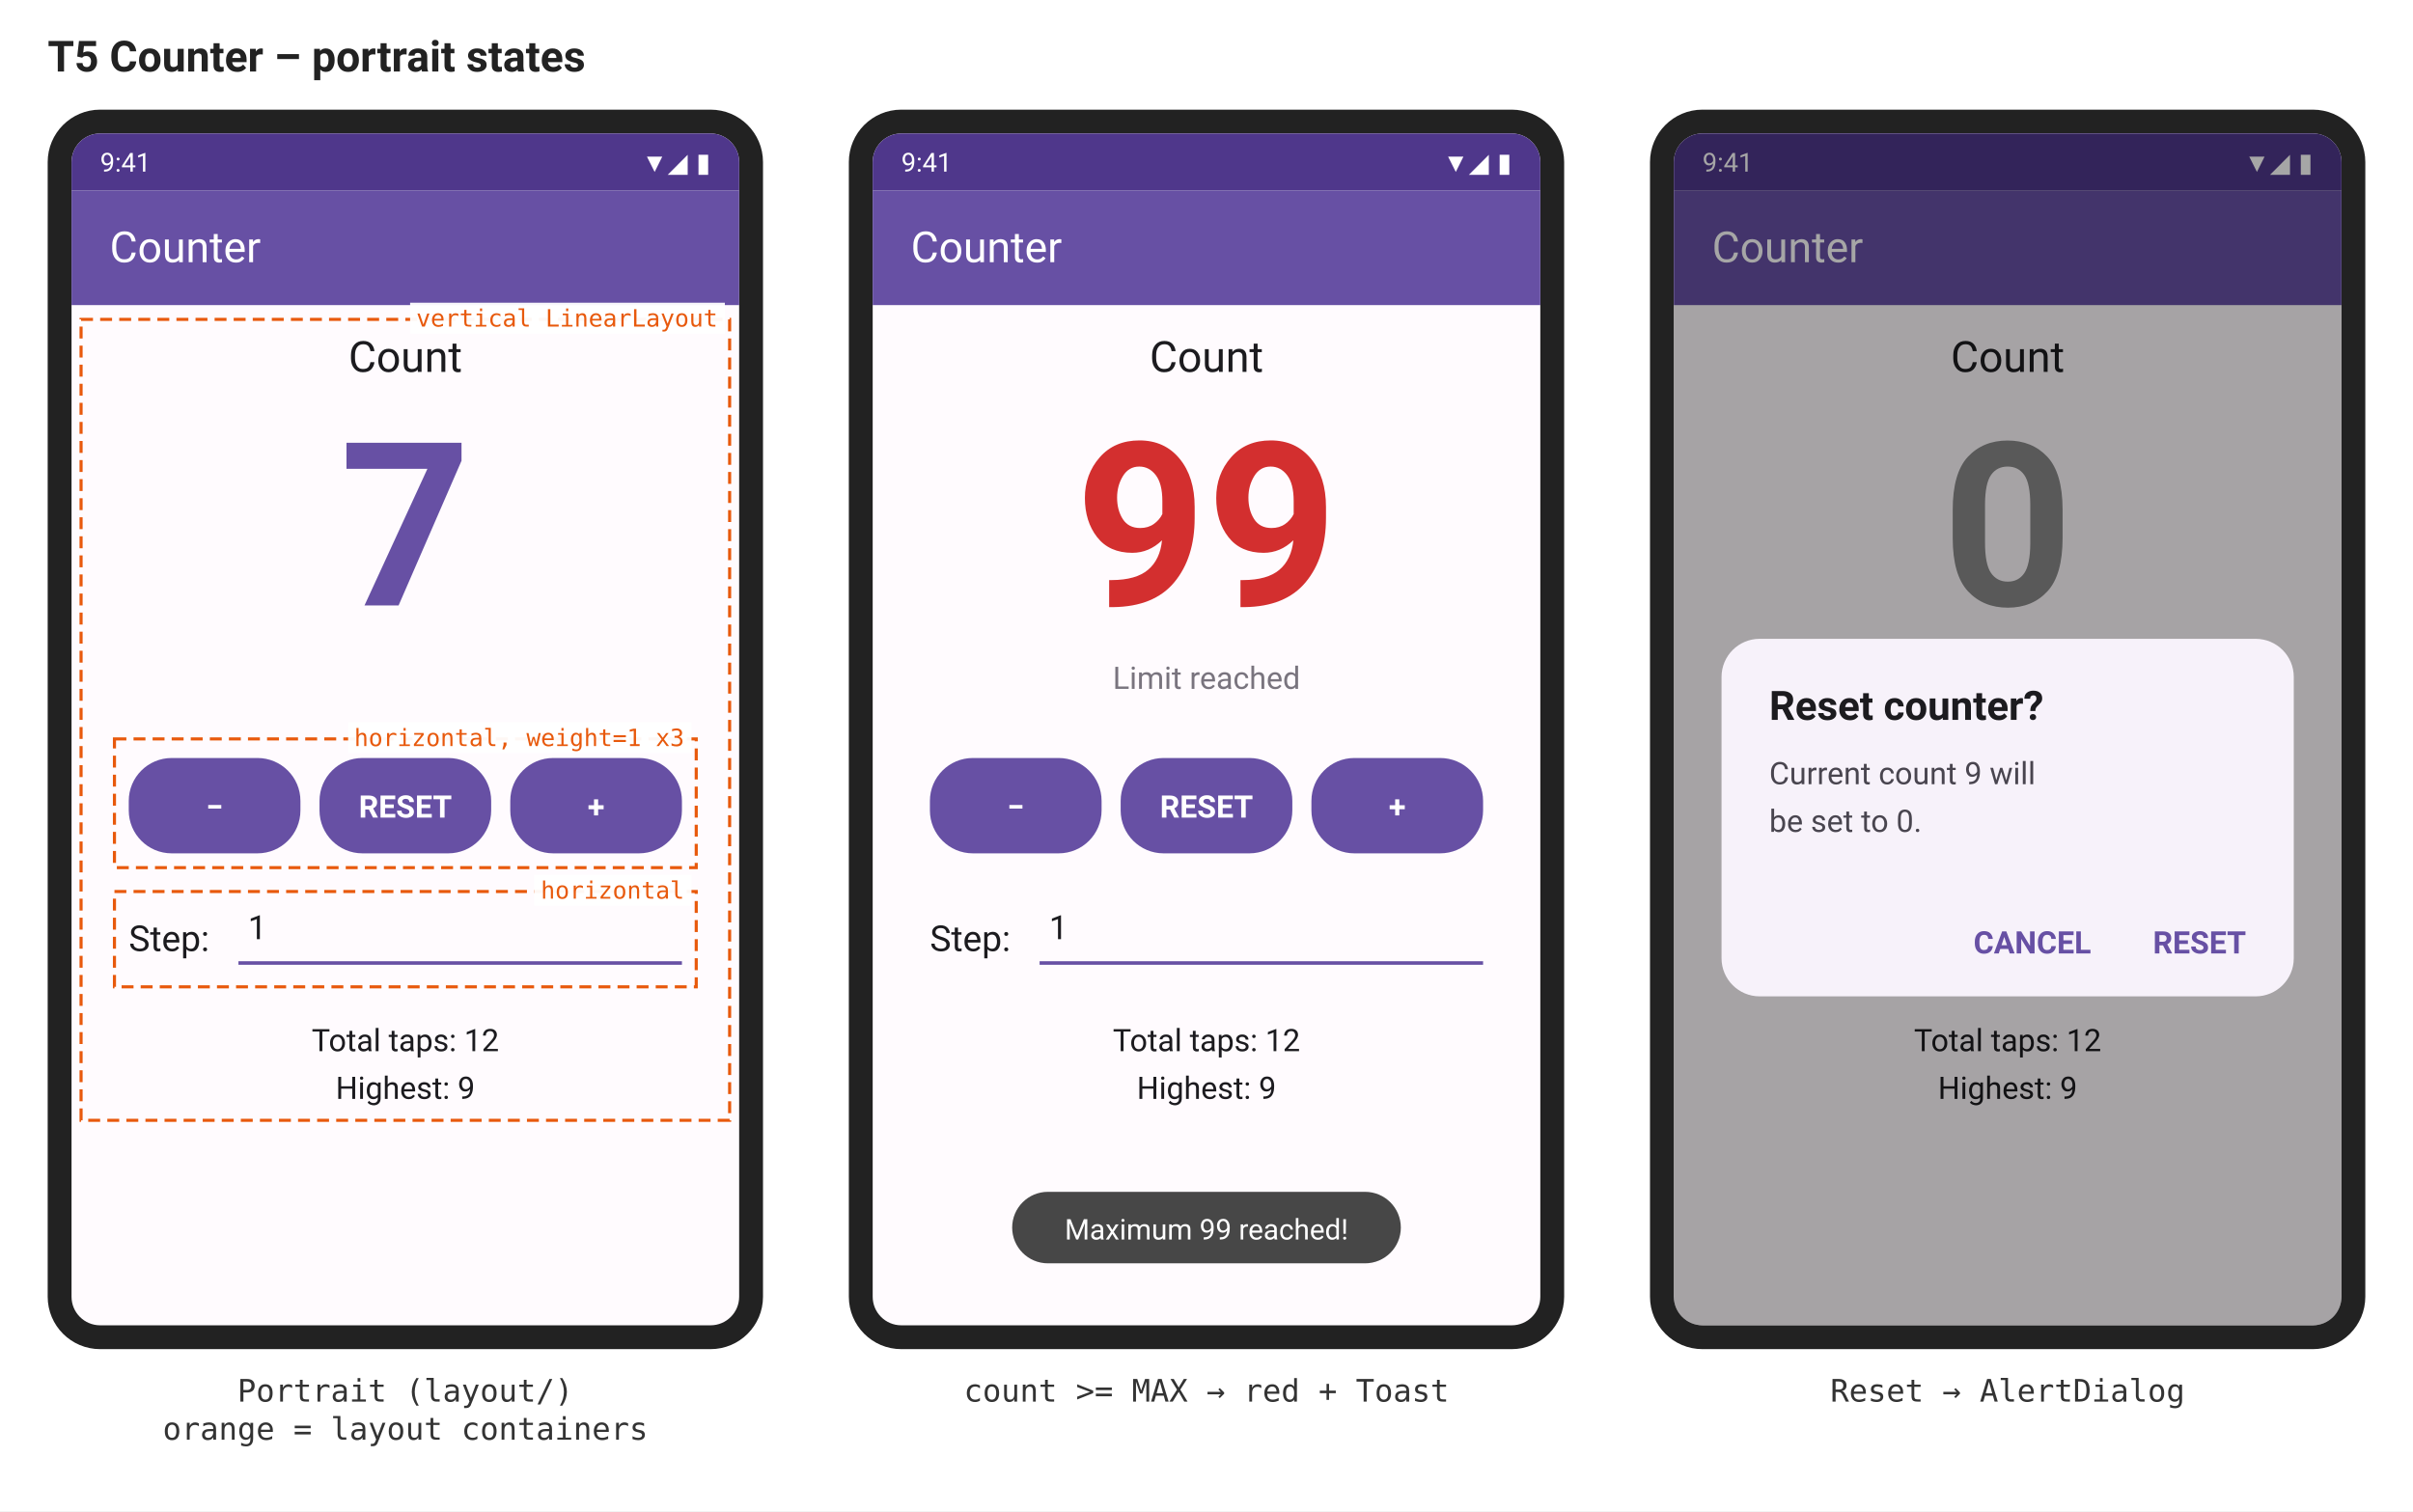
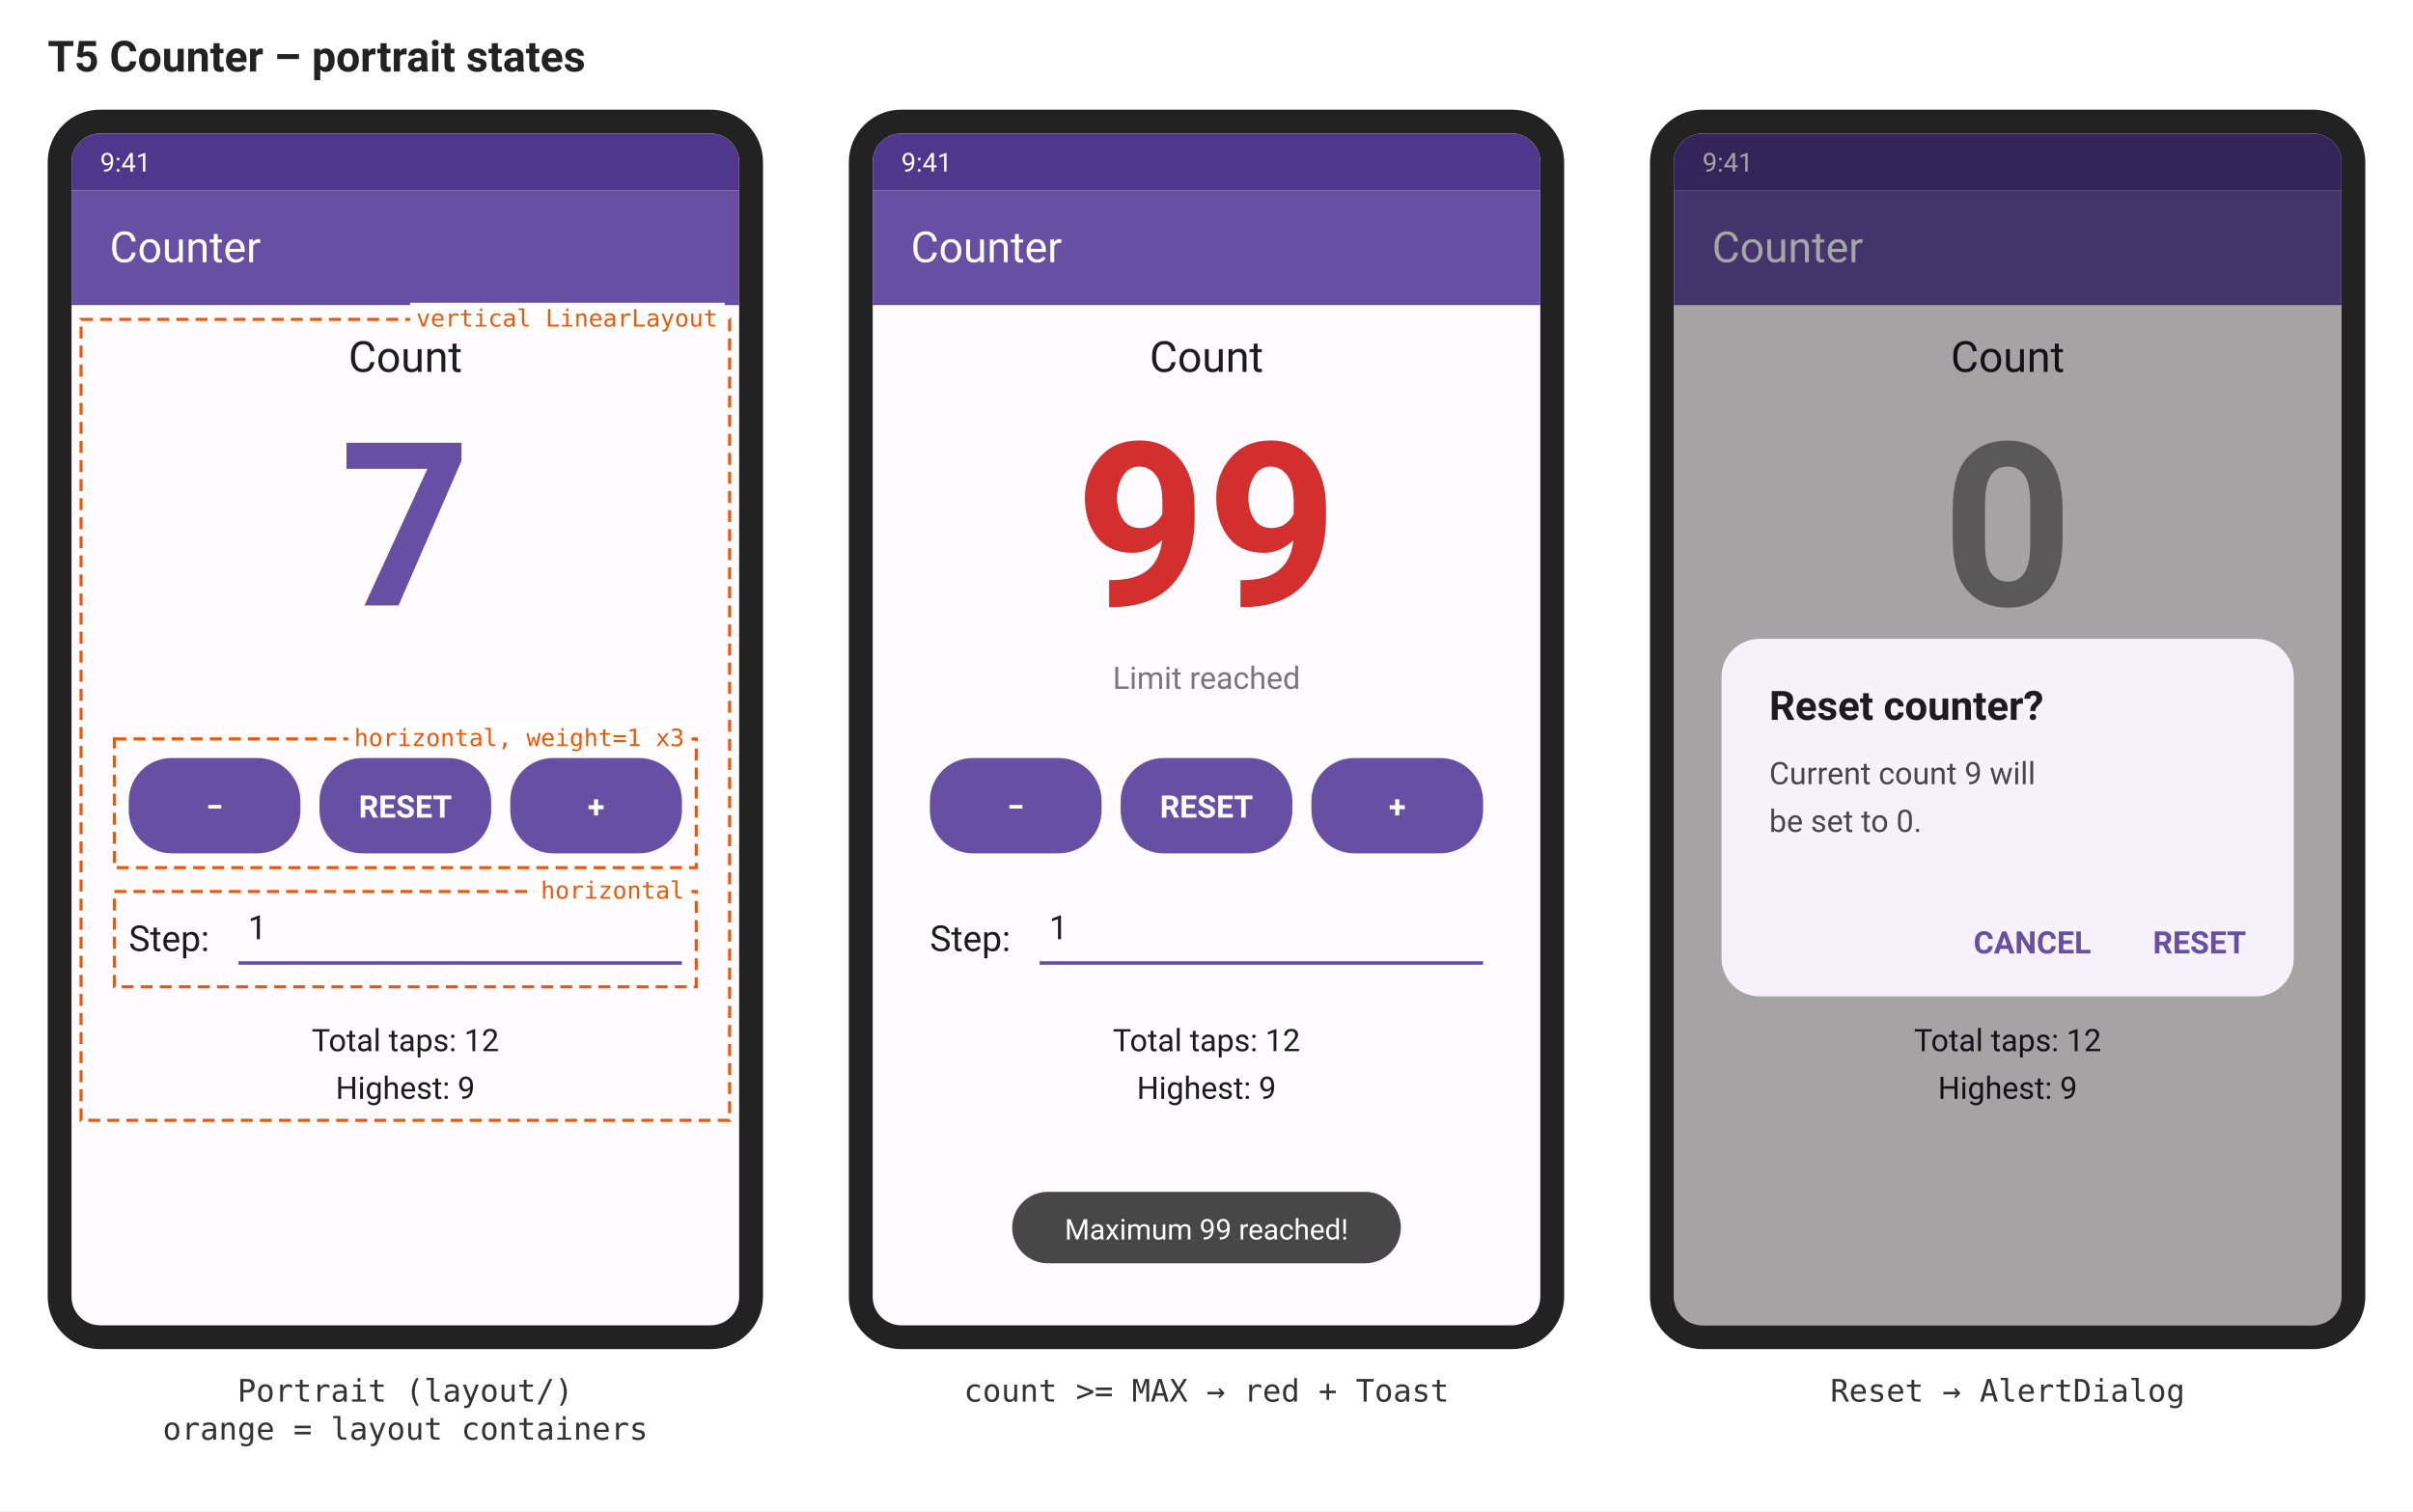
<svg xmlns="http://www.w3.org/2000/svg" width="1012" height="634" viewBox="0 0 1012 634" font-family="Roboto, Arial, sans-serif">
  <defs>
    <marker id="ah" markerWidth="8" markerHeight="8" refX="4" refY="4" orient="auto-start-reverse">
      <path d="M0,0 L8,4 L0,8 z" fill="#E8590C" />
    </marker>
  </defs>
  <rect width="1012" height="634" fill="#FFFFFF" />
  <text x="20" y="30" font-size="18" font-weight="bold" fill="#222">T5 Counter – portrait states</text>
  <g transform="translate(20,46)">
    <rect x="0" y="0" width="300" height="520" rx="22" fill="#222" />
    <g transform="translate(10,10)">
      <rect width="280" height="500" rx="12" fill="#FFFBFE" stroke="none" />
-       <clipPath id="c140119845193824">
+       <clipPath id="c139818624736416">
        <rect width="280" height="500" rx="12" />
      </clipPath>
-       <g clip-path="url(#c140119845193824)">
+       <g clip-path="url(#c139818624736416)">
        <rect width="280" height="24" fill="#4F378B" />
        <text x="12" y="16" font-size="11" fill="#fff">9:41</text>
-         <text x="268" y="16" font-size="11" fill="#fff" text-anchor="end">▼◢ ▮</text>
        <rect y="24" width="280" height="48" fill="#6750A4" />
        <text x="16" y="54" font-size="18" fill="#fff">Counter</text>
        <g transform="translate(0,72)">
          <text x="140" y="28" font-size="18" fill="#1C1B1F" text-anchor="middle">Count</text>
          <text x="140" y="126" font-size="96" fill="#6750A4" text-anchor="middle" font-weight="bold">7</text>
          <text x="140" y="161" font-size="13" fill="#79747E" text-anchor="middle" />
          <rect x="24" y="190" width="72" height="40" rx="18" fill="#6750A4" />
          <text x="60.0" y="215.0" font-size="13" fill="#FFFFFF" text-anchor="middle" font-weight="bold">−</text>
          <rect x="104" y="190" width="72" height="40" rx="18" fill="#6750A4" />
          <text x="140.0" y="215.0" font-size="13" fill="#FFFFFF" text-anchor="middle" font-weight="bold">RESET</text>
          <rect x="184" y="190" width="72" height="40" rx="18" fill="#6750A4" />
          <text x="220.0" y="215.0" font-size="13" fill="#FFFFFF" text-anchor="middle" font-weight="bold">+</text>
          <text x="24" y="271" font-size="15" fill="#1C1B1F" text-anchor="start">Step:</text>
          <text x="74" y="266" font-size="14" fill="#1C1B1F">1</text>
          <line x1="70" y1="276" x2="256" y2="276" stroke="#6750A4" stroke-width="1.5" />
          <text x="140" y="313" font-size="13" fill="#1C1B1F" text-anchor="middle">Total taps: 12</text>
          <text x="140" y="333" font-size="13" fill="#1C1B1F" text-anchor="middle">Highest: 9</text>
          <rect x="4" y="6" width="272" height="336" fill="none" stroke="#E8590C" stroke-dasharray="5,3" stroke-width="1.3" />
          <rect x="142" y="-1" width="132" height="13" fill="#FFFFFF" opacity=".95" />
          <text x="271" y="9" font-size="10" fill="#E8590C" text-anchor="end" font-family="monospace">vertical LinearLayout</text>
          <rect x="18" y="182" width="244" height="54" fill="none" stroke="#E8590C" stroke-dasharray="5,3" stroke-width="1.3" />
          <rect x="116" y="175" width="144" height="13" fill="#FFFFFF" opacity=".95" />
          <text x="257" y="185" font-size="10" fill="#E8590C" text-anchor="end" font-family="monospace">horizontal, weight=1 x3</text>
          <rect x="18" y="246" width="244" height="40" fill="none" stroke="#E8590C" stroke-dasharray="5,3" stroke-width="1.3" />
          <rect x="194" y="239" width="66" height="13" fill="#FFFFFF" opacity=".95" />
          <text x="257" y="249" font-size="10" fill="#E8590C" text-anchor="end" font-family="monospace">horizontal</text>
        </g>
      </g>
    </g>
  </g>
  <text x="170.0" y="588" font-size="13" fill="#333" text-anchor="middle" font-family="monospace">Portrait (layout/)</text>
  <text x="170.0" y="604" font-size="13" fill="#333" text-anchor="middle" font-family="monospace">orange = layout containers</text>
  <g transform="translate(356,46)">
    <rect x="0" y="0" width="300" height="520" rx="22" fill="#222" />
    <g transform="translate(10,10)">
      <rect width="280" height="500" rx="12" fill="#FFFBFE" stroke="none" />
-       <clipPath id="c140119845207888">
+       <clipPath id="c139818623764480">
        <rect width="280" height="500" rx="12" />
      </clipPath>
-       <g clip-path="url(#c140119845207888)">
+       <g clip-path="url(#c139818623764480)">
        <rect width="280" height="24" fill="#4F378B" />
        <text x="12" y="16" font-size="11" fill="#fff">9:41</text>
-         <text x="268" y="16" font-size="11" fill="#fff" text-anchor="end">▼◢ ▮</text>
        <rect y="24" width="280" height="48" fill="#6750A4" />
        <text x="16" y="54" font-size="18" fill="#fff">Counter</text>
        <g transform="translate(0,72)">
          <text x="140" y="28" font-size="18" fill="#1C1B1F" text-anchor="middle">Count</text>
          <text x="140" y="126" font-size="96" fill="#D32F2F" text-anchor="middle" font-weight="bold">99</text>
          <text x="140" y="161" font-size="13" fill="#79747E" text-anchor="middle">Limit reached</text>
          <rect x="24" y="190" width="72" height="40" rx="18" fill="#6750A4" />
          <text x="60.0" y="215.0" font-size="13" fill="#FFFFFF" text-anchor="middle" font-weight="bold">−</text>
          <rect x="104" y="190" width="72" height="40" rx="18" fill="#6750A4" />
          <text x="140.0" y="215.0" font-size="13" fill="#FFFFFF" text-anchor="middle" font-weight="bold">RESET</text>
          <rect x="184" y="190" width="72" height="40" rx="18" fill="#6750A4" />
          <text x="220.0" y="215.0" font-size="13" fill="#FFFFFF" text-anchor="middle" font-weight="bold">+</text>
          <text x="24" y="271" font-size="15" fill="#1C1B1F" text-anchor="start">Step:</text>
          <text x="74" y="266" font-size="14" fill="#1C1B1F">1</text>
          <line x1="70" y1="276" x2="256" y2="276" stroke="#6750A4" stroke-width="1.5" />
          <text x="140" y="313" font-size="13" fill="#1C1B1F" text-anchor="middle">Total taps: 12</text>
          <text x="140" y="333" font-size="13" fill="#1C1B1F" text-anchor="middle">Highest: 9</text>
          <rect x="58.5" y="372" width="163" height="30" rx="15" fill="#333" opacity=".9" />
          <text x="140.0" y="392" font-size="12" fill="#fff" text-anchor="middle">Maximum 99 reached!</text>
        </g>
      </g>
    </g>
  </g>
  <text x="506.0" y="588" font-size="13" fill="#333" text-anchor="middle" font-family="monospace">count &gt;= MAX → red + Toast</text>
  <g transform="translate(692,46)">
    <rect x="0" y="0" width="300" height="520" rx="22" fill="#222" />
    <g transform="translate(10,10)">
      <rect width="280" height="500" rx="12" fill="#FFFBFE" stroke="none" />
-       <clipPath id="c140119845193920">
+       <clipPath id="c139818623764528">
        <rect width="280" height="500" rx="12" />
      </clipPath>
-       <g clip-path="url(#c140119845193920)">
+       <g clip-path="url(#c139818623764528)">
        <rect width="280" height="24" fill="#4F378B" />
        <text x="12" y="16" font-size="11" fill="#fff">9:41</text>
-         <text x="268" y="16" font-size="11" fill="#fff" text-anchor="end">▼◢ ▮</text>
        <rect y="24" width="280" height="48" fill="#6750A4" />
        <text x="16" y="54" font-size="18" fill="#fff">Counter</text>
        <g transform="translate(0,72)">
          <text x="140" y="28" font-size="18" fill="#1C1B1F" text-anchor="middle">Count</text>
          <text x="140" y="126" font-size="96" fill="#888" text-anchor="middle" font-weight="bold">0</text>
          <text x="140" y="161" font-size="13" fill="#79747E" text-anchor="middle">Tap + to count</text>
          <rect x="24" y="190" width="72" height="40" rx="18" fill="#6750A4" />
          <text x="60.0" y="215.0" font-size="13" fill="#FFFFFF" text-anchor="middle" font-weight="bold">−</text>
          <rect x="104" y="190" width="72" height="40" rx="18" fill="#6750A4" />
          <text x="140.0" y="215.0" font-size="13" fill="#FFFFFF" text-anchor="middle" font-weight="bold">RESET</text>
          <rect x="184" y="190" width="72" height="40" rx="18" fill="#6750A4" />
          <text x="220.0" y="215.0" font-size="13" fill="#FFFFFF" text-anchor="middle" font-weight="bold">+</text>
          <text x="24" y="271" font-size="15" fill="#1C1B1F" text-anchor="start">Step:</text>
          <text x="74" y="266" font-size="14" fill="#1C1B1F">1</text>
          <line x1="70" y1="276" x2="256" y2="276" stroke="#6750A4" stroke-width="1.5" />
          <text x="140" y="313" font-size="13" fill="#1C1B1F" text-anchor="middle">Total taps: 12</text>
          <text x="140" y="333" font-size="13" fill="#1C1B1F" text-anchor="middle">Highest: 9</text>
          <rect x="0" y="-72" width="280" height="500" fill="#000" opacity=".35" />
          <rect x="20" y="140" width="240" height="150" rx="16" fill="#F7F2FA" />
          <text x="40" y="174" font-size="17" fill="#1C1B1F" font-weight="bold">Reset counter?</text>
          <text x="40" y="201" font-size="13" fill="#49454F" text-anchor="start">Current count 9 will</text>
          <text x="40" y="221" font-size="13" fill="#49454F" text-anchor="start">be set to 0.</text>
          <text x="240" y="272" font-size="13" fill="#6750A4" text-anchor="end" font-weight="bold">RESET</text>
          <text x="175" y="272" font-size="13" fill="#6750A4" text-anchor="end" font-weight="bold">CANCEL</text>
        </g>
      </g>
    </g>
  </g>
  <text x="842.0" y="588" font-size="13" fill="#333" text-anchor="middle" font-family="monospace">Reset → AlertDialog</text>
</svg>
